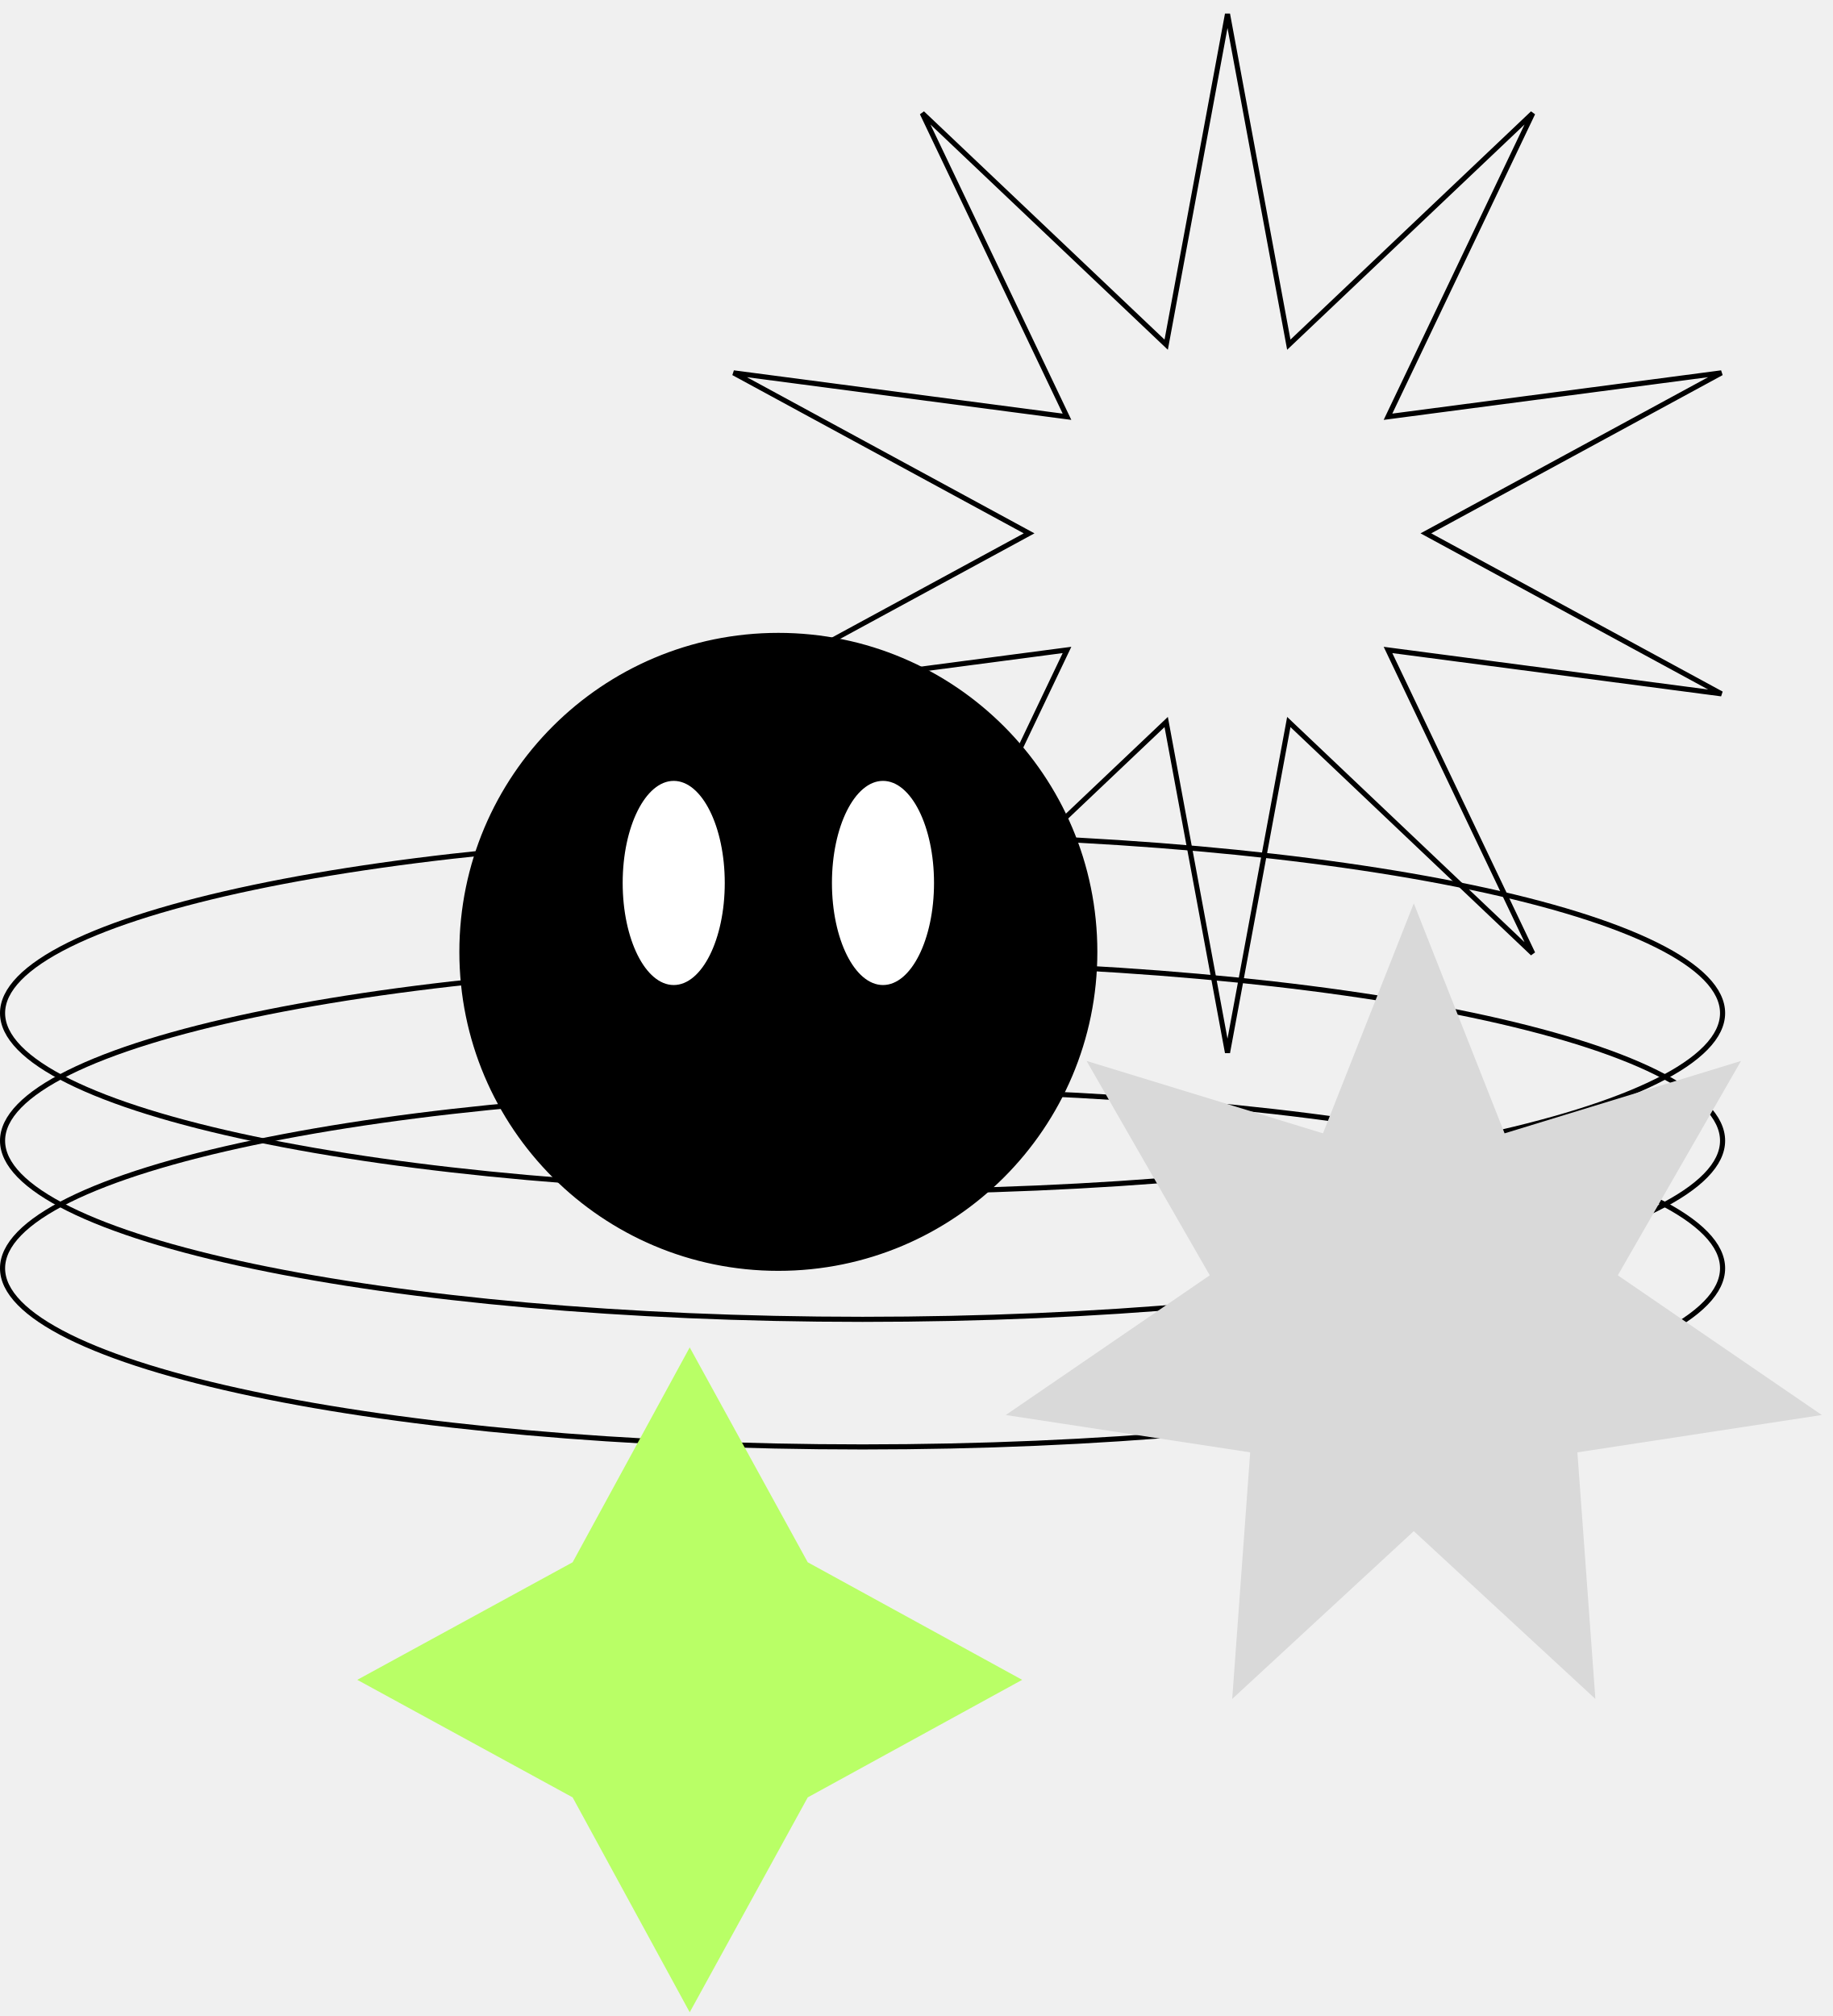
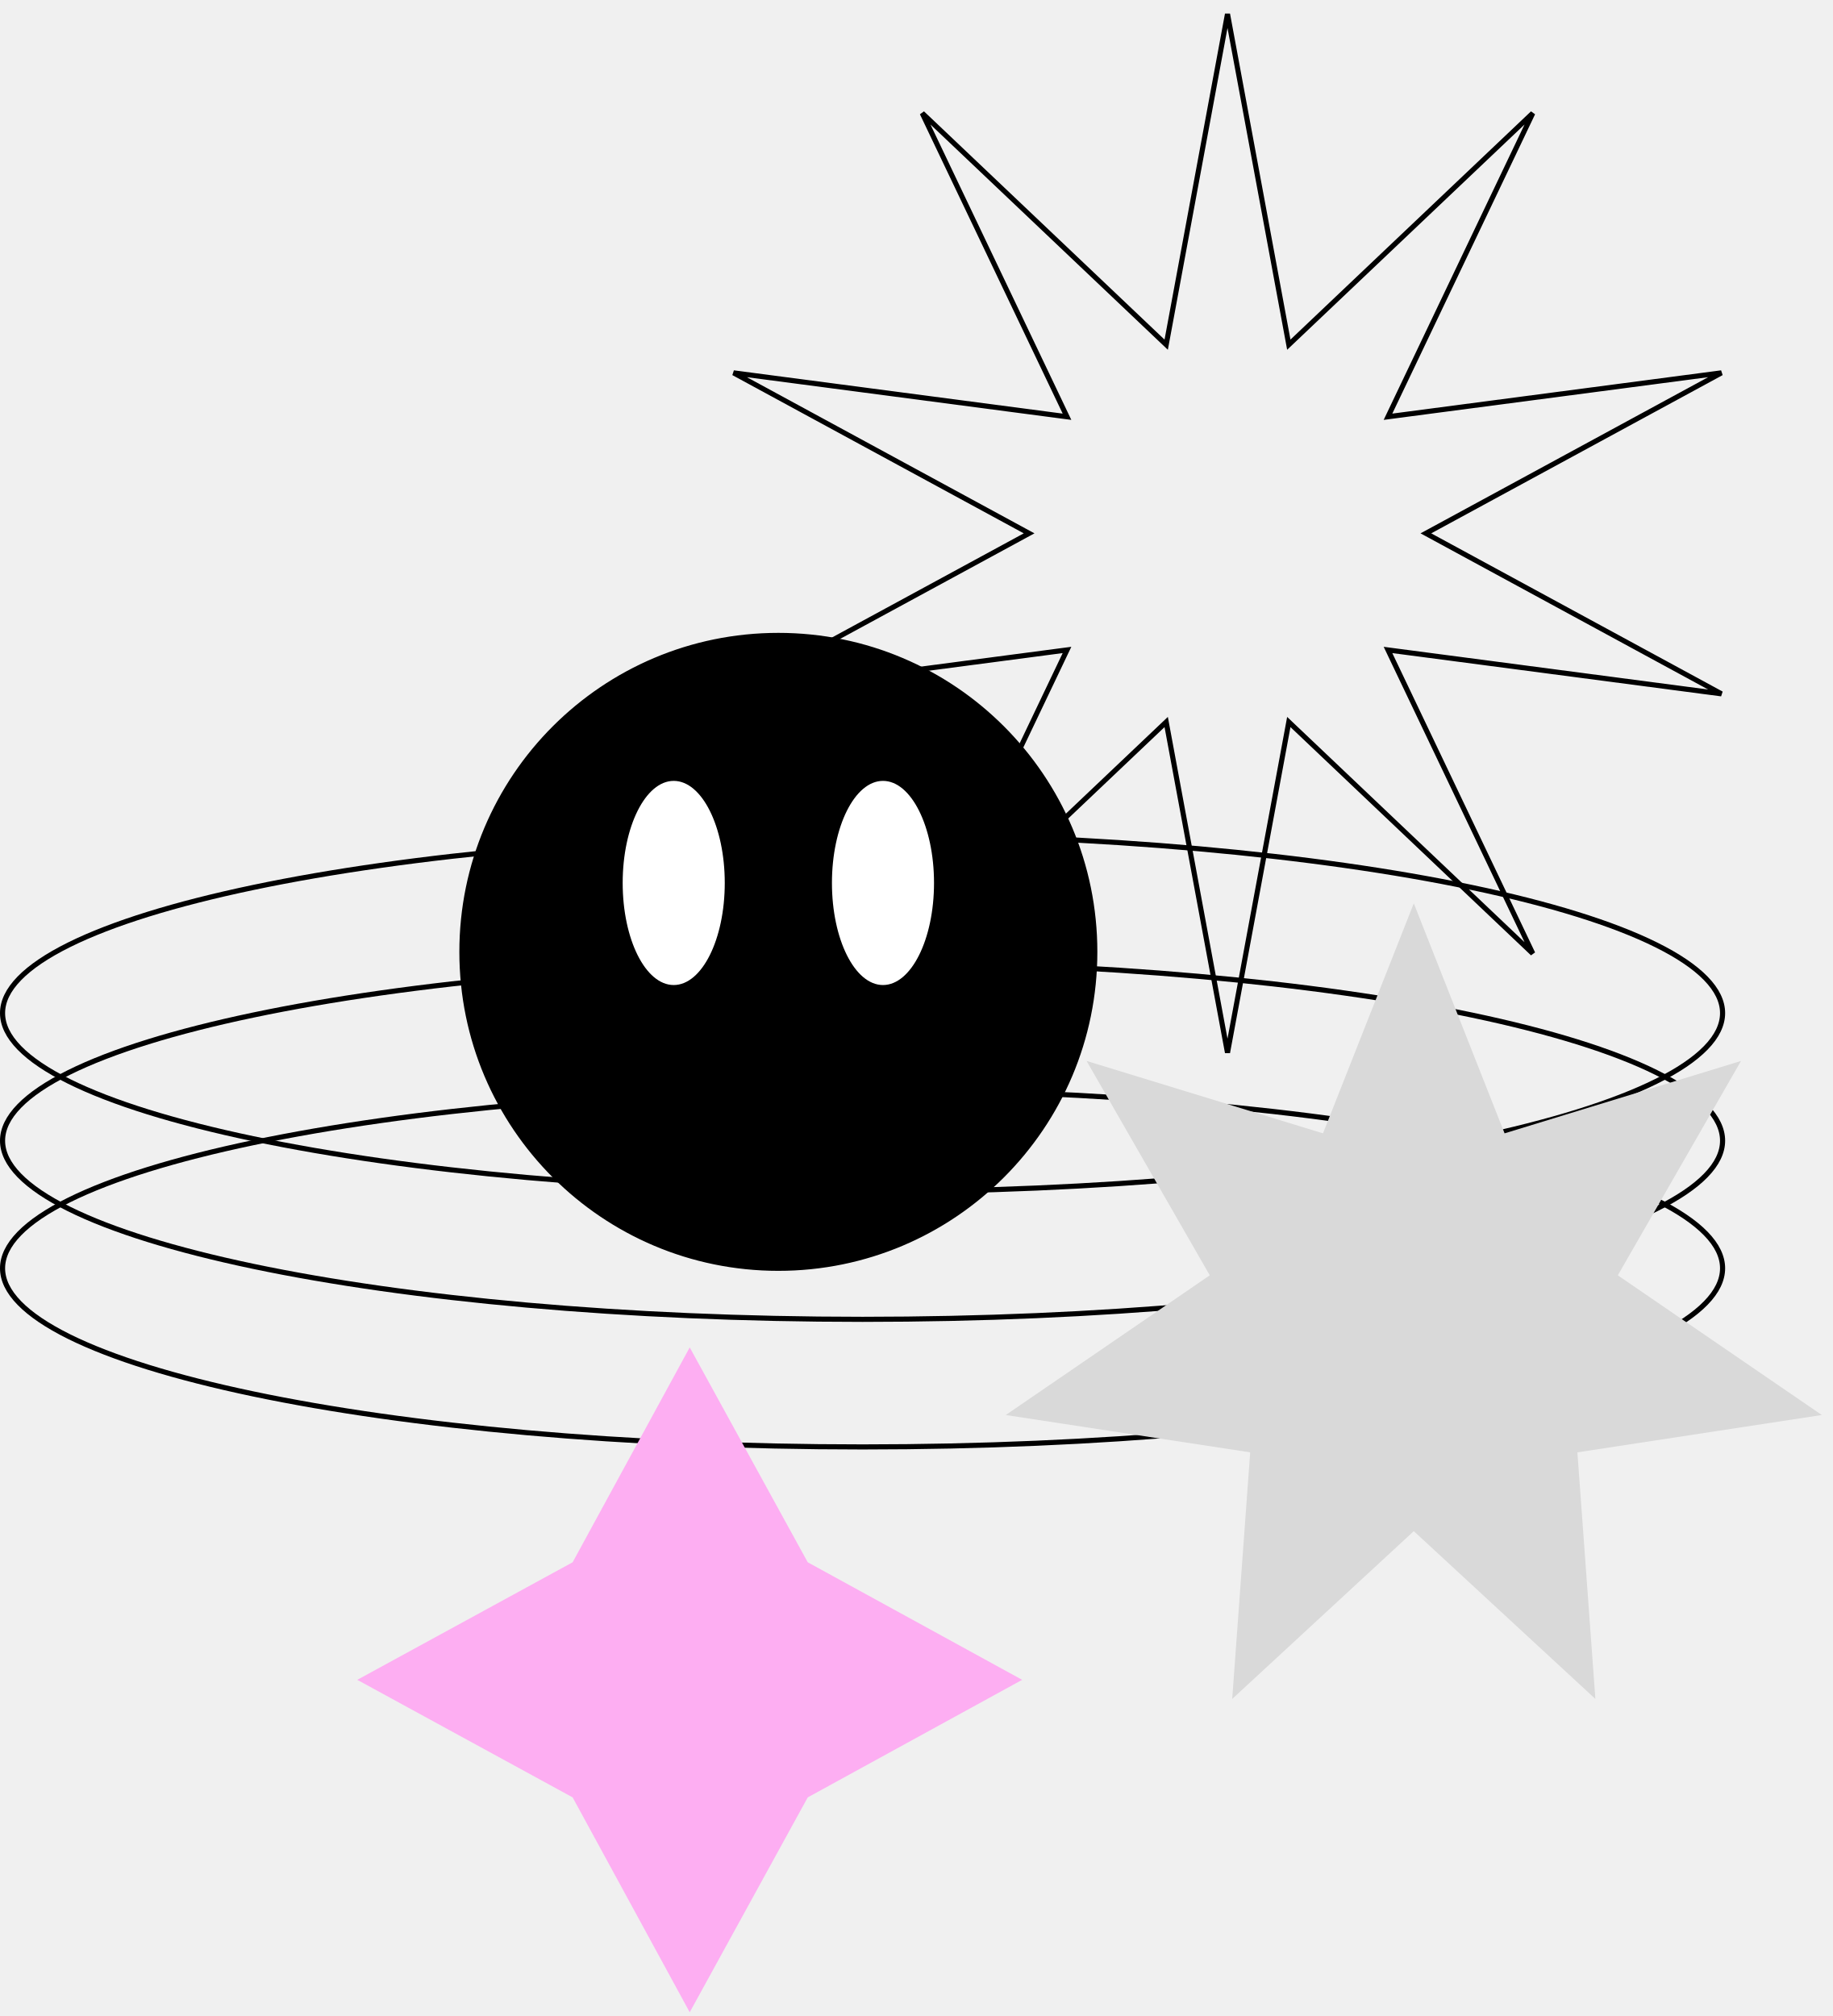
<svg xmlns="http://www.w3.org/2000/svg" width="359" height="395" viewBox="0 0 359 395" fill="none">
  <path d="M337.5 198.5C337.5 200.778 336.403 203.052 334.208 205.306C332.012 207.561 328.746 209.76 324.497 211.87C316 216.09 303.672 219.904 288.398 223.113C257.858 229.528 215.644 233.5 169 233.5C122.356 233.5 80.142 229.528 49.602 223.113C34.328 219.904 22 216.09 13.503 211.87C9.254 209.76 5.988 207.561 3.792 205.306C1.597 203.052 0.5 200.778 0.5 198.5C0.5 196.222 1.597 193.948 3.792 191.694C5.988 189.439 9.254 187.24 13.503 185.13C22 180.91 34.328 177.096 49.602 173.887C80.142 167.472 122.356 163.5 169 163.5C215.644 163.5 257.858 167.472 288.398 173.887C303.672 177.096 316 180.91 324.497 185.13C328.746 187.24 332.012 189.439 334.208 191.694C336.403 193.948 337.5 196.222 337.5 198.5Z" stroke="black" />
  <path d="M337.5 223.5C337.5 225.778 336.403 228.052 334.208 230.306C332.012 232.561 328.746 234.76 324.497 236.87C316 241.09 303.672 244.904 288.398 248.113C257.858 254.528 215.644 258.5 169 258.5C122.356 258.5 80.142 254.528 49.602 248.113C34.328 244.904 22 241.09 13.503 236.87C9.254 234.76 5.988 232.561 3.792 230.306C1.597 228.052 0.5 225.778 0.5 223.5C0.5 221.222 1.597 218.948 3.792 216.694C5.988 214.439 9.254 212.24 13.503 210.13C22 205.91 34.328 202.096 49.602 198.887C80.142 192.472 122.356 188.5 169 188.5C215.644 188.5 257.858 192.472 288.398 198.887C303.672 202.096 316 205.91 324.497 210.13C328.746 212.24 332.012 214.439 334.208 216.694C336.403 218.948 337.5 221.222 337.5 223.5Z" stroke="black" />
  <path d="M337.5 248.5C337.5 250.778 336.403 253.052 334.208 255.306C332.012 257.561 328.746 259.76 324.497 261.87C316 266.09 303.672 269.904 288.398 273.113C257.858 279.528 215.644 283.5 169 283.5C122.356 283.5 80.142 279.528 49.602 273.113C34.328 269.904 22 266.09 13.503 261.87C9.254 259.76 5.988 257.561 3.792 255.306C1.597 253.052 0.5 250.778 0.5 248.5C0.5 246.222 1.597 243.948 3.792 241.694C5.988 239.439 9.254 237.24 13.503 235.13C22 230.91 34.328 227.096 49.602 223.887C80.142 217.472 122.356 213.5 169 213.5C215.644 213.5 257.858 217.472 288.398 223.887C303.672 227.096 316 230.91 324.497 235.13C328.746 237.24 332.012 239.439 334.208 241.694C336.403 243.948 337.5 246.222 337.5 248.5Z" stroke="black" />
  <path d="M252.343 66.629L252.511 67.535L253.179 66.901L300.311 22.177L272.341 80.823L271.945 81.654L272.858 81.534L337.276 73.055L280.177 104.061L279.368 104.5L280.177 104.939L337.276 135.945L272.858 127.466L271.945 127.346L272.341 128.177L300.311 186.823L253.179 142.099L252.511 141.465L252.343 142.371L240.5 206.257L228.657 142.371L228.489 141.465L227.821 142.099L180.689 186.823L208.659 128.177L209.055 127.346L208.142 127.466L143.724 135.945L200.823 104.939L201.632 104.5L200.823 104.061L143.724 73.055L208.142 81.534L209.055 81.654L208.659 80.823L180.689 22.177L227.821 66.901L228.489 67.535L228.657 66.629L240.5 2.743L252.343 66.629Z" stroke="black" />
  <path d="M277 177L294.789 222.06L341.11 207.874L316.972 249.877L356.944 277.247L309.055 284.563L312.578 332.879L277 300L241.422 332.879L244.945 284.563L197.056 277.247L237.028 249.877L212.89 207.874L259.211 222.06L277 177Z" fill="#D9D9D9" />
-   <path d="M112.194 306.102L135.134 264L158.258 306.102L200.269 329.134L158.258 352.166L135.134 394.269L112.194 352.166L70 329.134L112.194 306.102Z" fill="#B9FF66" />
+   <path d="M112.194 306.102L135.134 264L158.258 306.102L200.269 329.134L158.258 352.166L135.134 394.269L112.194 352.166L70 329.134L112.194 306.102Z" fill="#fdaef2" />
  <circle cx="152.5" cy="186.5" r="62" fill="black" stroke="black" />
  <ellipse cx="132" cy="173" rx="10" ry="20" fill="white" />
  <ellipse cx="173" cy="173" rx="10" ry="20" fill="white" />
</svg>
